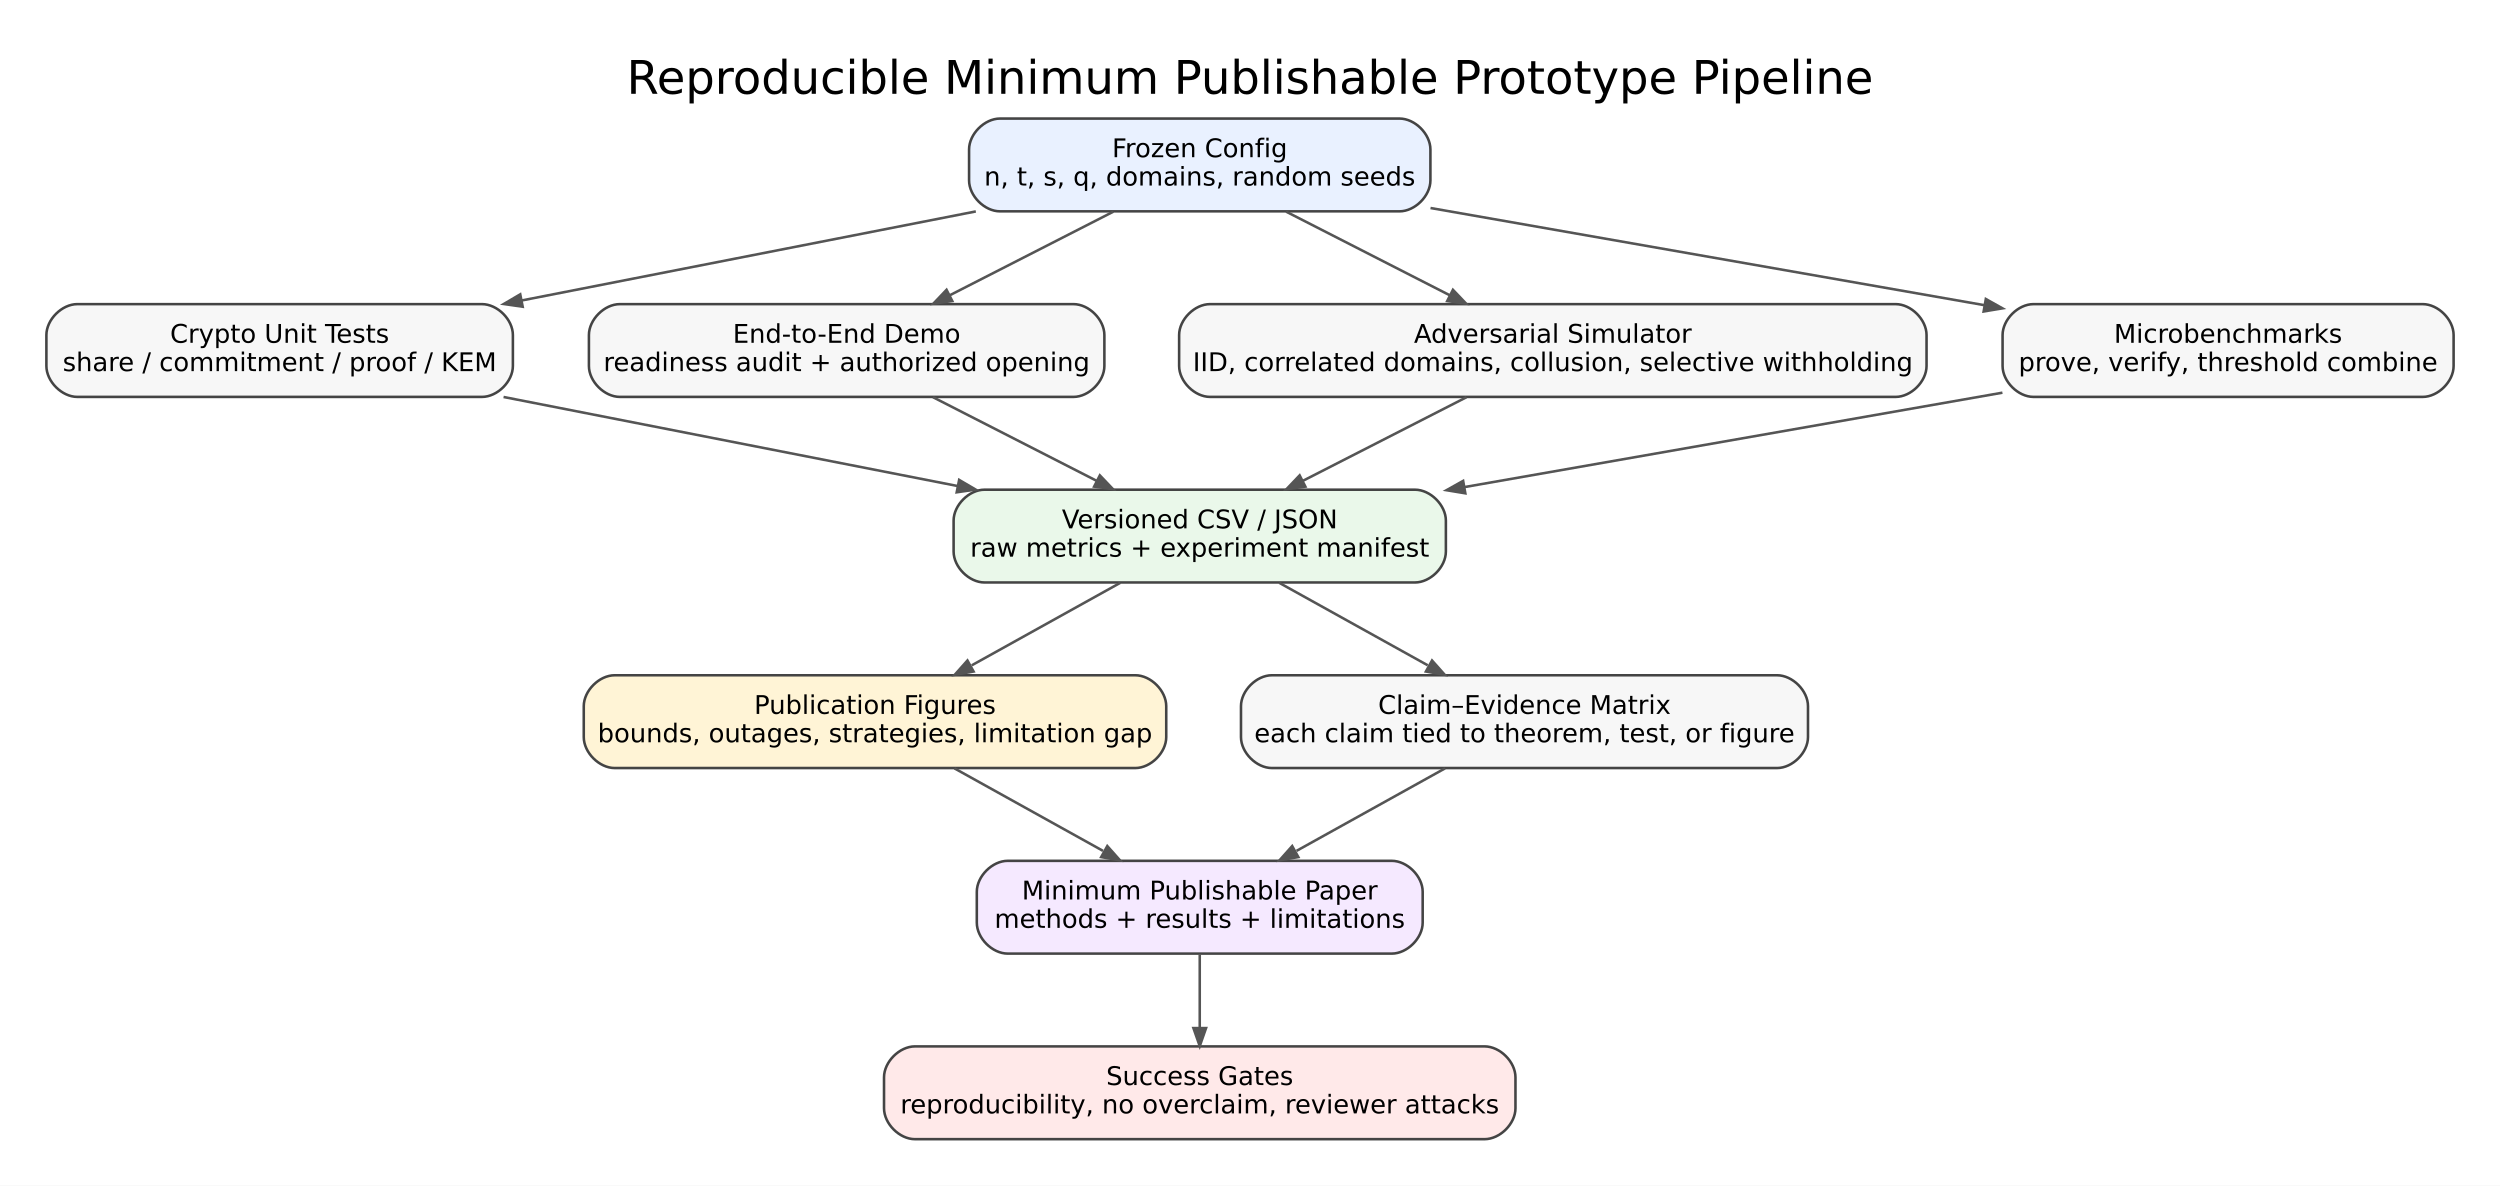
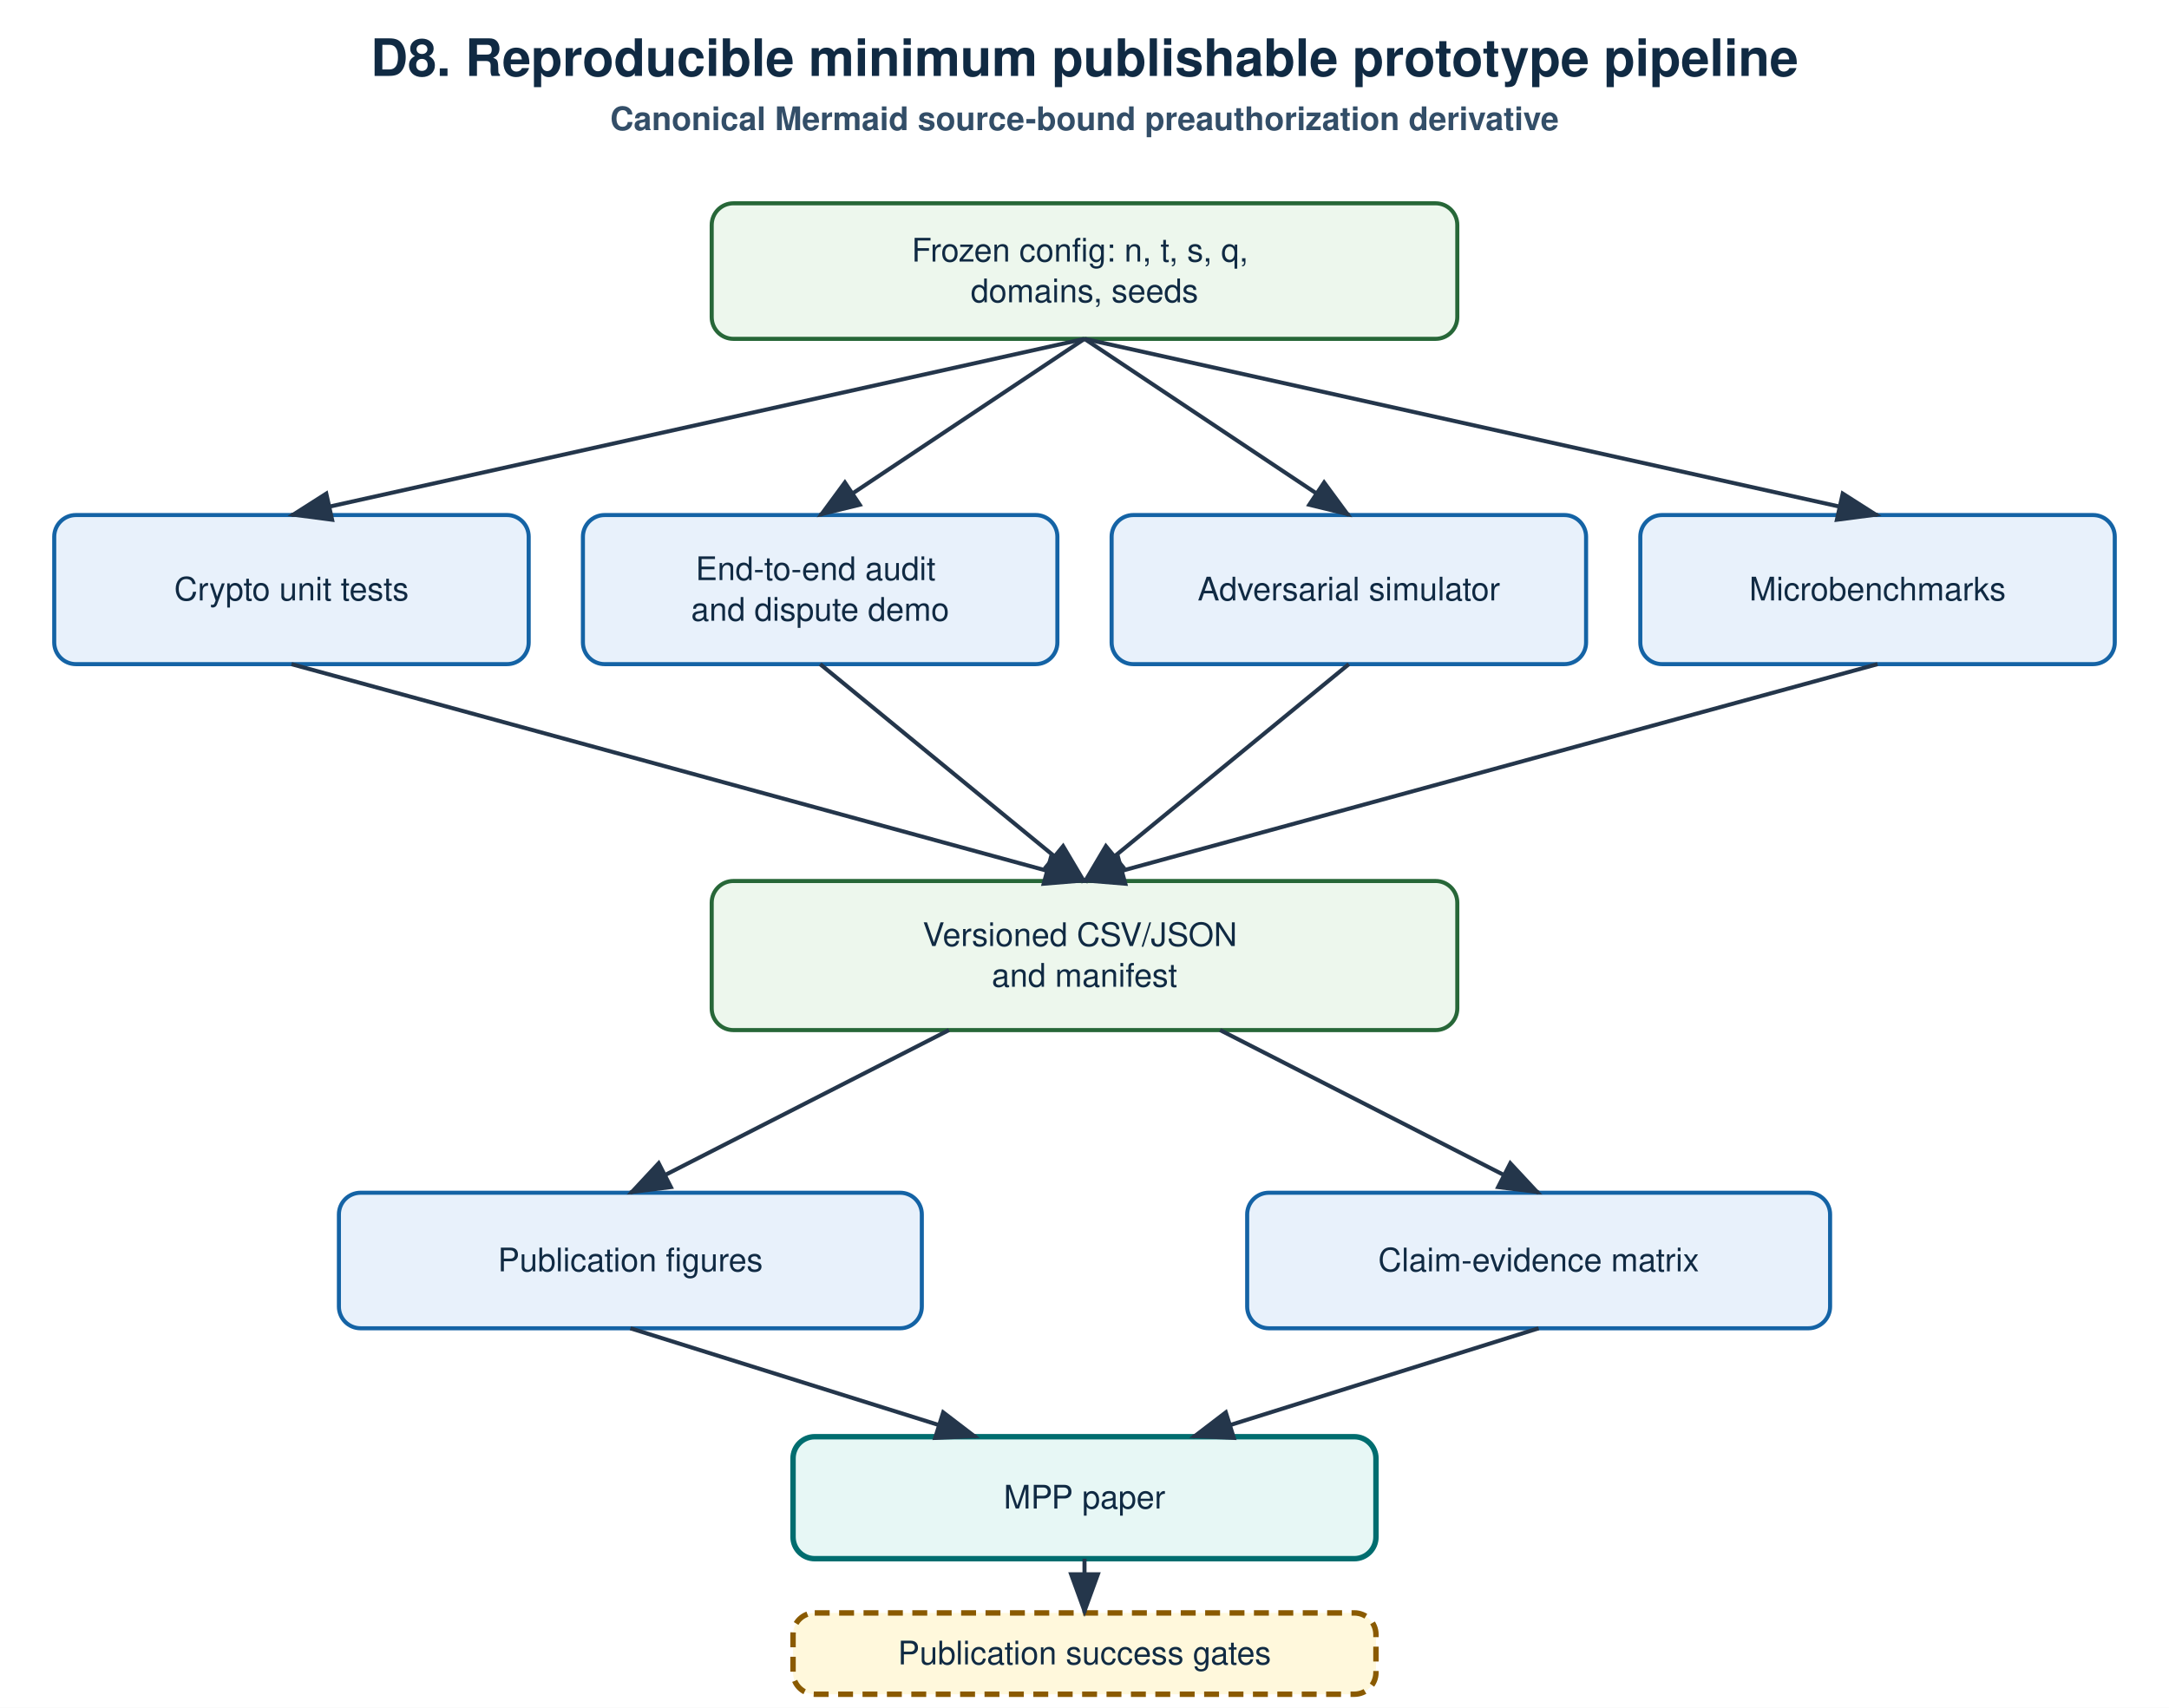
- <svg xmlns="http://www.w3.org/2000/svg" width="970pt" height="460pt" viewBox="0.00 0.00 970.00 460.00">
-   <g id="graph0" class="graph" transform="scale(1 1) rotate(0) translate(18 442)">
-     <polygon fill="white" stroke="transparent" points="-18,18 -18,-442 952,-442 952,18 -18,18" />
-     <text text-anchor="middle" x="467" y="-405.6" font-family="DejaVu Sans" font-size="18.00">Reproducible Minimum Publishable Prototype Pipeline</text>
-     <g id="node1" class="node">
-       <path fill="#e9f1ff" stroke="#444444" d="M525,-396C525,-396 370,-396 370,-396 364,-396 358,-390 358,-384 358,-384 358,-372 358,-372 358,-366 364,-360 370,-360 370,-360 525,-360 525,-360 531,-360 537,-366 537,-372 537,-372 537,-384 537,-384 537,-390 531,-396 525,-396" />
-       <text text-anchor="middle" x="447.5" y="-381" font-family="DejaVu Sans" font-size="10.00">Frozen Config</text>
-       <text text-anchor="middle" x="447.5" y="-370" font-family="DejaVu Sans" font-size="10.00">n, t, s, q, domains, random seeds</text>
-     </g>
-     <g id="node2" class="node">
-       <path fill="#f7f7f7" stroke="#444444" d="M169,-324C169,-324 12,-324 12,-324 6,-324 0,-318 0,-312 0,-312 0,-300 0,-300 0,-294 6,-288 12,-288 12,-288 169,-288 169,-288 175,-288 181,-294 181,-300 181,-300 181,-312 181,-312 181,-318 175,-324 169,-324" />
-       <text text-anchor="middle" x="90.5" y="-309" font-family="DejaVu Sans" font-size="10.00">Crypto Unit Tests</text>
-       <text text-anchor="middle" x="90.5" y="-298" font-family="DejaVu Sans" font-size="10.00">share / commitment / proof / KEM</text>
-     </g>
-     <g id="edge1" class="edge">
-       <path fill="none" stroke="#555555" d="M360.62,-359.97C307.28,-349.51 238.96,-336.11 184.38,-325.41" />
-       <polygon fill="#555555" stroke="#555555" points="184.8,-322.99 177.46,-324.05 183.85,-327.8 184.8,-322.99" />
-     </g>
-     <g id="node3" class="node">
-       <path fill="#f7f7f7" stroke="#444444" d="M398.5,-324C398.5,-324 222.5,-324 222.5,-324 216.5,-324 210.5,-318 210.5,-312 210.5,-312 210.5,-300 210.5,-300 210.5,-294 216.5,-288 222.5,-288 222.5,-288 398.5,-288 398.5,-288 404.5,-288 410.5,-294 410.5,-300 410.5,-300 410.5,-312 410.5,-312 410.5,-318 404.5,-324 398.5,-324" />
-       <text text-anchor="middle" x="310.5" y="-309" font-family="DejaVu Sans" font-size="10.00">End-to-End Demo</text>
-       <text text-anchor="middle" x="310.5" y="-298" font-family="DejaVu Sans" font-size="10.00">readiness audit + authorized opening</text>
-     </g>
-     <g id="edge2" class="edge">
-       <path fill="none" stroke="#555555" d="M413.99,-359.88C394.83,-350.09 370.68,-337.75 350.53,-327.45" />
-       <polygon fill="#555555" stroke="#555555" points="351.49,-325.19 344.14,-324.19 349.26,-329.56 351.49,-325.19" />
-     </g>
-     <g id="node4" class="node">
-       <path fill="#f7f7f7" stroke="#444444" d="M717.5,-324C717.5,-324 451.5,-324 451.5,-324 445.5,-324 439.5,-318 439.5,-312 439.5,-312 439.5,-300 439.5,-300 439.5,-294 445.5,-288 451.5,-288 451.5,-288 717.5,-288 717.5,-288 723.5,-288 729.5,-294 729.5,-300 729.5,-300 729.5,-312 729.5,-312 729.5,-318 723.5,-324 717.5,-324" />
-       <text text-anchor="middle" x="584.5" y="-309" font-family="DejaVu Sans" font-size="10.00">Adversarial Simulator</text>
-       <text text-anchor="middle" x="584.5" y="-298" font-family="DejaVu Sans" font-size="10.00">IID, correlated domains, collusion, selective withholding</text>
-     </g>
-     <g id="edge3" class="edge">
-       <path fill="none" stroke="#555555" d="M481.01,-359.88C500.17,-350.09 524.32,-337.75 544.47,-327.45" />
-       <polygon fill="#555555" stroke="#555555" points="545.74,-329.56 550.86,-324.19 543.51,-325.19 545.74,-329.56" />
-     </g>
-     <g id="node5" class="node">
-       <path fill="#f7f7f7" stroke="#444444" d="M922,-324C922,-324 771,-324 771,-324 765,-324 759,-318 759,-312 759,-312 759,-300 759,-300 759,-294 765,-288 771,-288 771,-288 922,-288 922,-288 928,-288 934,-294 934,-300 934,-300 934,-312 934,-312 934,-318 928,-324 922,-324" />
-       <text text-anchor="middle" x="846.5" y="-309" font-family="DejaVu Sans" font-size="10.00">Microbenchmarks</text>
-       <text text-anchor="middle" x="846.5" y="-298" font-family="DejaVu Sans" font-size="10.00">prove, verify, threshold combine</text>
-     </g>
-     <g id="edge4" class="edge">
-       <path fill="none" stroke="#555555" d="M537.04,-361.29C601,-350.07 686.88,-335 751.94,-323.59" />
-       <polygon fill="#555555" stroke="#555555" points="752.5,-325.98 758.97,-322.36 751.65,-321.15 752.5,-325.98" />
-     </g>
-     <g id="node6" class="node">
-       <path fill="#eaf8ea" stroke="#444444" d="M531,-252C531,-252 364,-252 364,-252 358,-252 352,-246 352,-240 352,-240 352,-228 352,-228 352,-222 358,-216 364,-216 364,-216 531,-216 531,-216 537,-216 543,-222 543,-228 543,-228 543,-240 543,-240 543,-246 537,-252 531,-252" />
-       <text text-anchor="middle" x="447.5" y="-237" font-family="DejaVu Sans" font-size="10.00">Versioned CSV / JSON</text>
-       <text text-anchor="middle" x="447.5" y="-226" font-family="DejaVu Sans" font-size="10.00">raw metrics + experiment manifest</text>
-     </g>
-     <g id="edge5" class="edge">
-       <path fill="none" stroke="#555555" d="M177.38,-287.97C230.72,-277.51 299.04,-264.11 353.62,-253.41" />
-       <polygon fill="#555555" stroke="#555555" points="354.15,-255.8 360.54,-252.05 353.2,-250.99 354.15,-255.8" />
-     </g>
-     <g id="edge6" class="edge">
-       <path fill="none" stroke="#555555" d="M344.01,-287.88C363.17,-278.09 387.32,-265.75 407.47,-255.45" />
-       <polygon fill="#555555" stroke="#555555" points="408.74,-257.56 413.86,-252.19 406.51,-253.19 408.74,-257.56" />
-     </g>
-     <g id="edge7" class="edge">
-       <path fill="none" stroke="#555555" d="M550.99,-287.88C531.83,-278.09 507.68,-265.75 487.53,-255.45" />
-       <polygon fill="#555555" stroke="#555555" points="488.49,-253.19 481.14,-252.19 486.26,-257.56 488.49,-253.19" />
-     </g>
-     <g id="edge8" class="edge">
-       <path fill="none" stroke="#555555" d="M758.94,-289.64C697.41,-278.84 614.87,-264.36 550.23,-253.02" />
-       <polygon fill="#555555" stroke="#555555" points="550.55,-250.59 543.23,-251.8 549.7,-255.42 550.55,-250.59" />
-     </g>
-     <g id="node7" class="node">
-       <path fill="#fff4d6" stroke="#444444" d="M422.5,-180C422.5,-180 220.5,-180 220.5,-180 214.5,-180 208.5,-174 208.5,-168 208.5,-168 208.5,-156 208.5,-156 208.5,-150 214.5,-144 220.5,-144 220.5,-144 422.5,-144 422.5,-144 428.5,-144 434.5,-150 434.5,-156 434.5,-156 434.5,-168 434.5,-168 434.5,-174 428.5,-180 422.5,-180" />
-       <text text-anchor="middle" x="321.5" y="-165" font-family="DejaVu Sans" font-size="10.00">Publication Figures</text>
-       <text text-anchor="middle" x="321.5" y="-154" font-family="DejaVu Sans" font-size="10.00">bounds, outages, strategies, limitation gap</text>
-     </g>
-     <g id="edge9" class="edge">
-       <path fill="none" stroke="#555555" d="M416.68,-215.88C399.29,-206.22 377.43,-194.07 359.04,-183.86" />
-       <polygon fill="#555555" stroke="#555555" points="359.75,-181.45 352.44,-180.19 357.37,-185.73 359.75,-181.45" />
-     </g>
-     <g id="node8" class="node">
-       <path fill="#f7f7f7" stroke="#444444" d="M671.5,-180C671.5,-180 475.5,-180 475.5,-180 469.5,-180 463.5,-174 463.5,-168 463.5,-168 463.5,-156 463.5,-156 463.5,-150 469.5,-144 475.5,-144 475.5,-144 671.5,-144 671.5,-144 677.5,-144 683.5,-150 683.5,-156 683.5,-156 683.5,-168 683.5,-168 683.5,-174 677.5,-180 671.5,-180" />
-       <text text-anchor="middle" x="573.5" y="-165" font-family="DejaVu Sans" font-size="10.00">Claim–Evidence Matrix</text>
-       <text text-anchor="middle" x="573.5" y="-154" font-family="DejaVu Sans" font-size="10.00">each claim tied to theorem, test, or figure</text>
-     </g>
-     <g id="edge10" class="edge">
-       <path fill="none" stroke="#555555" d="M478.32,-215.88C495.71,-206.22 517.57,-194.07 535.96,-183.86" />
-       <polygon fill="#555555" stroke="#555555" points="537.63,-185.73 542.56,-180.19 535.25,-181.45 537.63,-185.73" />
-     </g>
-     <g id="node9" class="node">
-       <path fill="#f5e9ff" stroke="#444444" d="M522,-108C522,-108 373,-108 373,-108 367,-108 361,-102 361,-96 361,-96 361,-84 361,-84 361,-78 367,-72 373,-72 373,-72 522,-72 522,-72 528,-72 534,-78 534,-84 534,-84 534,-96 534,-96 534,-102 528,-108 522,-108" />
-       <text text-anchor="middle" x="447.5" y="-93" font-family="DejaVu Sans" font-size="10.00">Minimum Publishable Paper</text>
-       <text text-anchor="middle" x="447.5" y="-82" font-family="DejaVu Sans" font-size="10.00">methods + results + limitations</text>
-     </g>
-     <g id="edge11" class="edge">
-       <path fill="none" stroke="#555555" d="M352.32,-143.88C369.71,-134.22 391.57,-122.07 409.96,-111.86" />
-       <polygon fill="#555555" stroke="#555555" points="411.63,-113.73 416.56,-108.19 409.25,-109.45 411.63,-113.73" />
-     </g>
-     <g id="edge12" class="edge">
-       <path fill="none" stroke="#555555" d="M542.68,-143.88C525.29,-134.22 503.43,-122.07 485.04,-111.86" />
-       <polygon fill="#555555" stroke="#555555" points="485.75,-109.45 478.44,-108.19 483.37,-113.73 485.75,-109.45" />
-     </g>
-     <g id="node10" class="node">
-       <path fill="#ffe9e9" stroke="#444444" d="M558,-36C558,-36 337,-36 337,-36 331,-36 325,-30 325,-24 325,-24 325,-12 325,-12 325,-6 331,0 337,0 337,0 558,0 558,0 564,0 570,-6 570,-12 570,-12 570,-24 570,-24 570,-30 564,-36 558,-36" />
-       <text text-anchor="middle" x="447.5" y="-21" font-family="DejaVu Sans" font-size="10.00">Success Gates</text>
-       <text text-anchor="middle" x="447.5" y="-10" font-family="DejaVu Sans" font-size="10.00">reproducibility, no overclaim, reviewer attacks</text>
-     </g>
-     <g id="edge13" class="edge">
-       <path fill="none" stroke="#555555" d="M447.5,-71.7C447.5,-63.14 447.5,-52.66 447.5,-43.3" />
-       <polygon fill="#555555" stroke="#555555" points="449.95,-43.1 447.5,-36.1 445.05,-43.1 449.95,-43.1" />
-     </g>
+ <svg xmlns="http://www.w3.org/2000/svg" width="1600" height="1260" viewBox="0 0 1600 1260" role="img" aria-labelledby="d8-title d8-desc">
+   <defs>
+     <marker id="arrow" markerWidth="12" markerHeight="12" refX="10" refY="4" orient="auto-start-reverse">
+       <path d="M0,0 L0,8 L11,4 z" fill="#24364b" />
+     </marker>
+   </defs>
+   <style>.bg{fill:#ffffff}.title{font-family:Helvetica,Arial,sans-serif;font-weight:700;fill:#102a43}.subtitle,.heading{font-family:Helvetica,Arial,sans-serif;font-weight:600;fill:#334e68}.body,.edge-label{font-family:Helvetica,Arial,sans-serif;font-weight:500;fill:#102a43}.node{fill:#e8f1fb;stroke:#1463a5;stroke-width:3}.control{fill:#edf7ed;stroke:#276738;stroke-width:3}.boundary{fill:#fff8dc;stroke:#8a5a00;stroke-width:4;stroke-dasharray:11 7}.offline{fill:#fff1f0;stroke:#a32620;stroke-width:4;stroke-dasharray:11 7}.terminal{fill:#e7f7f5;stroke:#006d6f;stroke-width:4}.edge{fill:none;stroke:#24364b;stroke-width:3}.dashed{stroke-dasharray:10 7}.label-bg{fill:#ffffff;stroke:#c5d2df;stroke-width:1}.lane{fill:#f7fafc;stroke:#627d98;stroke-width:2;stroke-dasharray:12 7}.start{fill:#24364b;stroke:#ffffff;stroke-width:3}</style>
+   <rect width="1600" height="1260" class="bg" />
+   <text x="800" y="56" text-anchor="middle" class="title" font-size="38px">
+     <tspan x="800" dy="0">D8. Reproducible minimum publishable prototype pipeline</tspan>
+   </text>
+   <text x="800" y="96" text-anchor="middle" class="subtitle" font-size="24px">
+     <tspan x="800" dy="0">Canonical Mermaid source-bound preauthorization derivative</tspan>
+   </text>
+   <g>
+     <rect x="525" y="150" width="550" height="100" rx="16" class="control" />
+     <text x="800" y="193" text-anchor="middle" class="body" font-size="24px">
+       <tspan x="800" dy="0">Frozen config: n, t, s, q,</tspan>
+       <tspan x="800" dy="30">domains, seeds</tspan>
+     </text>
  </g>
+   <g>
+     <rect x="40" y="380" width="350" height="110" rx="16" class="node" />
+     <text x="215" y="443" text-anchor="middle" class="body" font-size="24px">
+       <tspan x="215" dy="0">Crypto unit tests</tspan>
+     </text>
+   </g>
+   <path d="M800,250 L215,380" class="edge" marker-end="url(#arrow)" />
+   <g>
+     <rect x="430" y="380" width="350" height="110" rx="16" class="node" />
+     <text x="605" y="428" text-anchor="middle" class="body" font-size="24px">
+       <tspan x="605" dy="0">End-to-end audit</tspan>
+       <tspan x="605" dy="30">and dispute demo</tspan>
+     </text>
+   </g>
+   <path d="M800,250 L605,380" class="edge" marker-end="url(#arrow)" />
+   <g>
+     <rect x="820" y="380" width="350" height="110" rx="16" class="node" />
+     <text x="995" y="443" text-anchor="middle" class="body" font-size="24px">
+       <tspan x="995" dy="0">Adversarial simulator</tspan>
+     </text>
+   </g>
+   <path d="M800,250 L995,380" class="edge" marker-end="url(#arrow)" />
+   <g>
+     <rect x="1210" y="380" width="350" height="110" rx="16" class="node" />
+     <text x="1385" y="443" text-anchor="middle" class="body" font-size="24px">
+       <tspan x="1385" dy="0">Microbenchmarks</tspan>
+     </text>
+   </g>
+   <path d="M800,250 L1385,380" class="edge" marker-end="url(#arrow)" />
+   <g>
+     <rect x="525" y="650" width="550" height="110" rx="16" class="control" />
+     <text x="800" y="698" text-anchor="middle" class="body" font-size="24px">
+       <tspan x="800" dy="0">Versioned CSV/JSON</tspan>
+       <tspan x="800" dy="30">and manifest</tspan>
+     </text>
+   </g>
+   <path d="M215,490 L800,650" class="edge" marker-end="url(#arrow)" />
+   <path d="M605,490 L800,650" class="edge" marker-end="url(#arrow)" />
+   <path d="M995,490 L800,650" class="edge" marker-end="url(#arrow)" />
+   <path d="M1385,490 L800,650" class="edge" marker-end="url(#arrow)" />
+   <g>
+     <rect x="250" y="880" width="430" height="100" rx="16" class="node" />
+     <text x="465" y="938" text-anchor="middle" class="body" font-size="24px">
+       <tspan x="465" dy="0">Publication figures</tspan>
+     </text>
+   </g>
+   <g>
+     <rect x="920" y="880" width="430" height="100" rx="16" class="node" />
+     <text x="1135" y="938" text-anchor="middle" class="body" font-size="24px">
+       <tspan x="1135" dy="0">Claim-evidence matrix</tspan>
+     </text>
+   </g>
+   <path d="M700,760 L465,880" class="edge" marker-end="url(#arrow)" />
+   <path d="M900,760 L1135,880" class="edge" marker-end="url(#arrow)" />
+   <g>
+     <rect x="585" y="1060" width="430" height="90" rx="16" class="terminal" />
+     <text x="800" y="1113" text-anchor="middle" class="body" font-size="24px">
+       <tspan x="800" dy="0">MPP paper</tspan>
+     </text>
+   </g>
+   <path d="M465,980 L720,1060" class="edge" marker-end="url(#arrow)" />
+   <path d="M1135,980 L880,1060" class="edge" marker-end="url(#arrow)" />
+   <g>
+     <rect x="585" y="1190" width="430" height="60" rx="16" class="boundary" />
+     <text x="800" y="1228" text-anchor="middle" class="body" font-size="24px">
+       <tspan x="800" dy="0">Publication success gates</tspan>
+     </text>
+   </g>
+   <path d="M800,1150 L800,1190" class="edge" marker-end="url(#arrow)" />
</svg>
